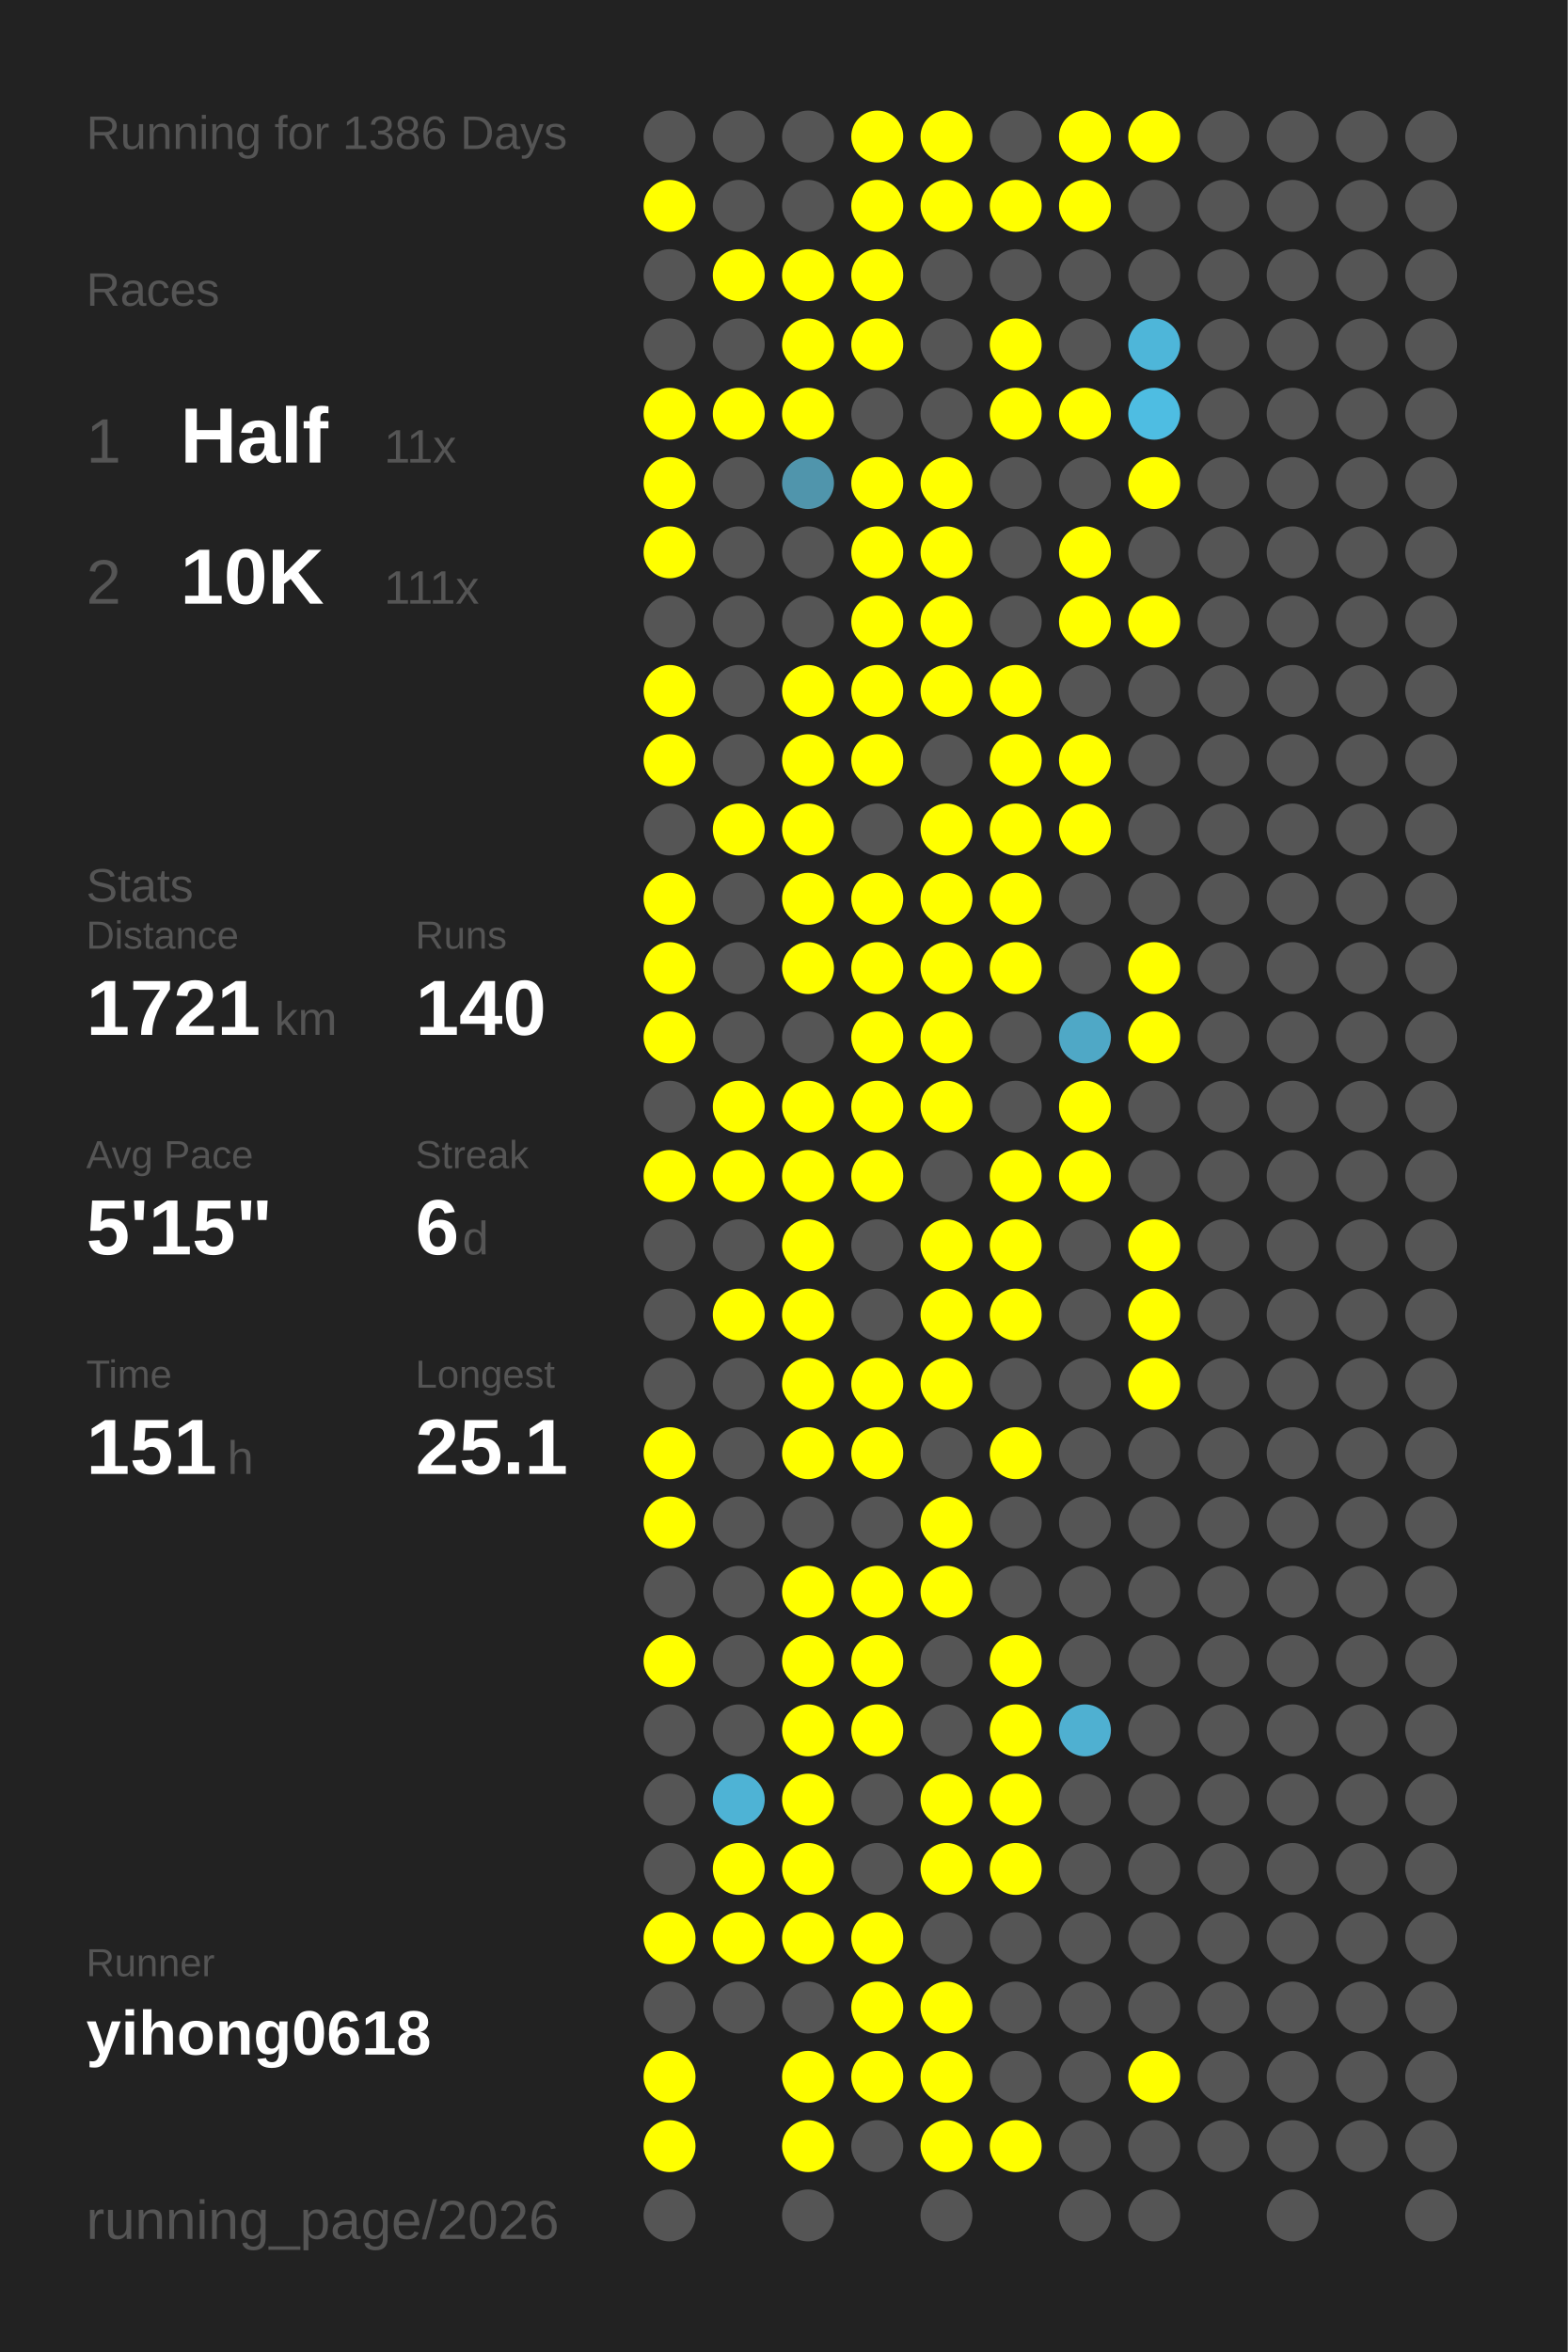
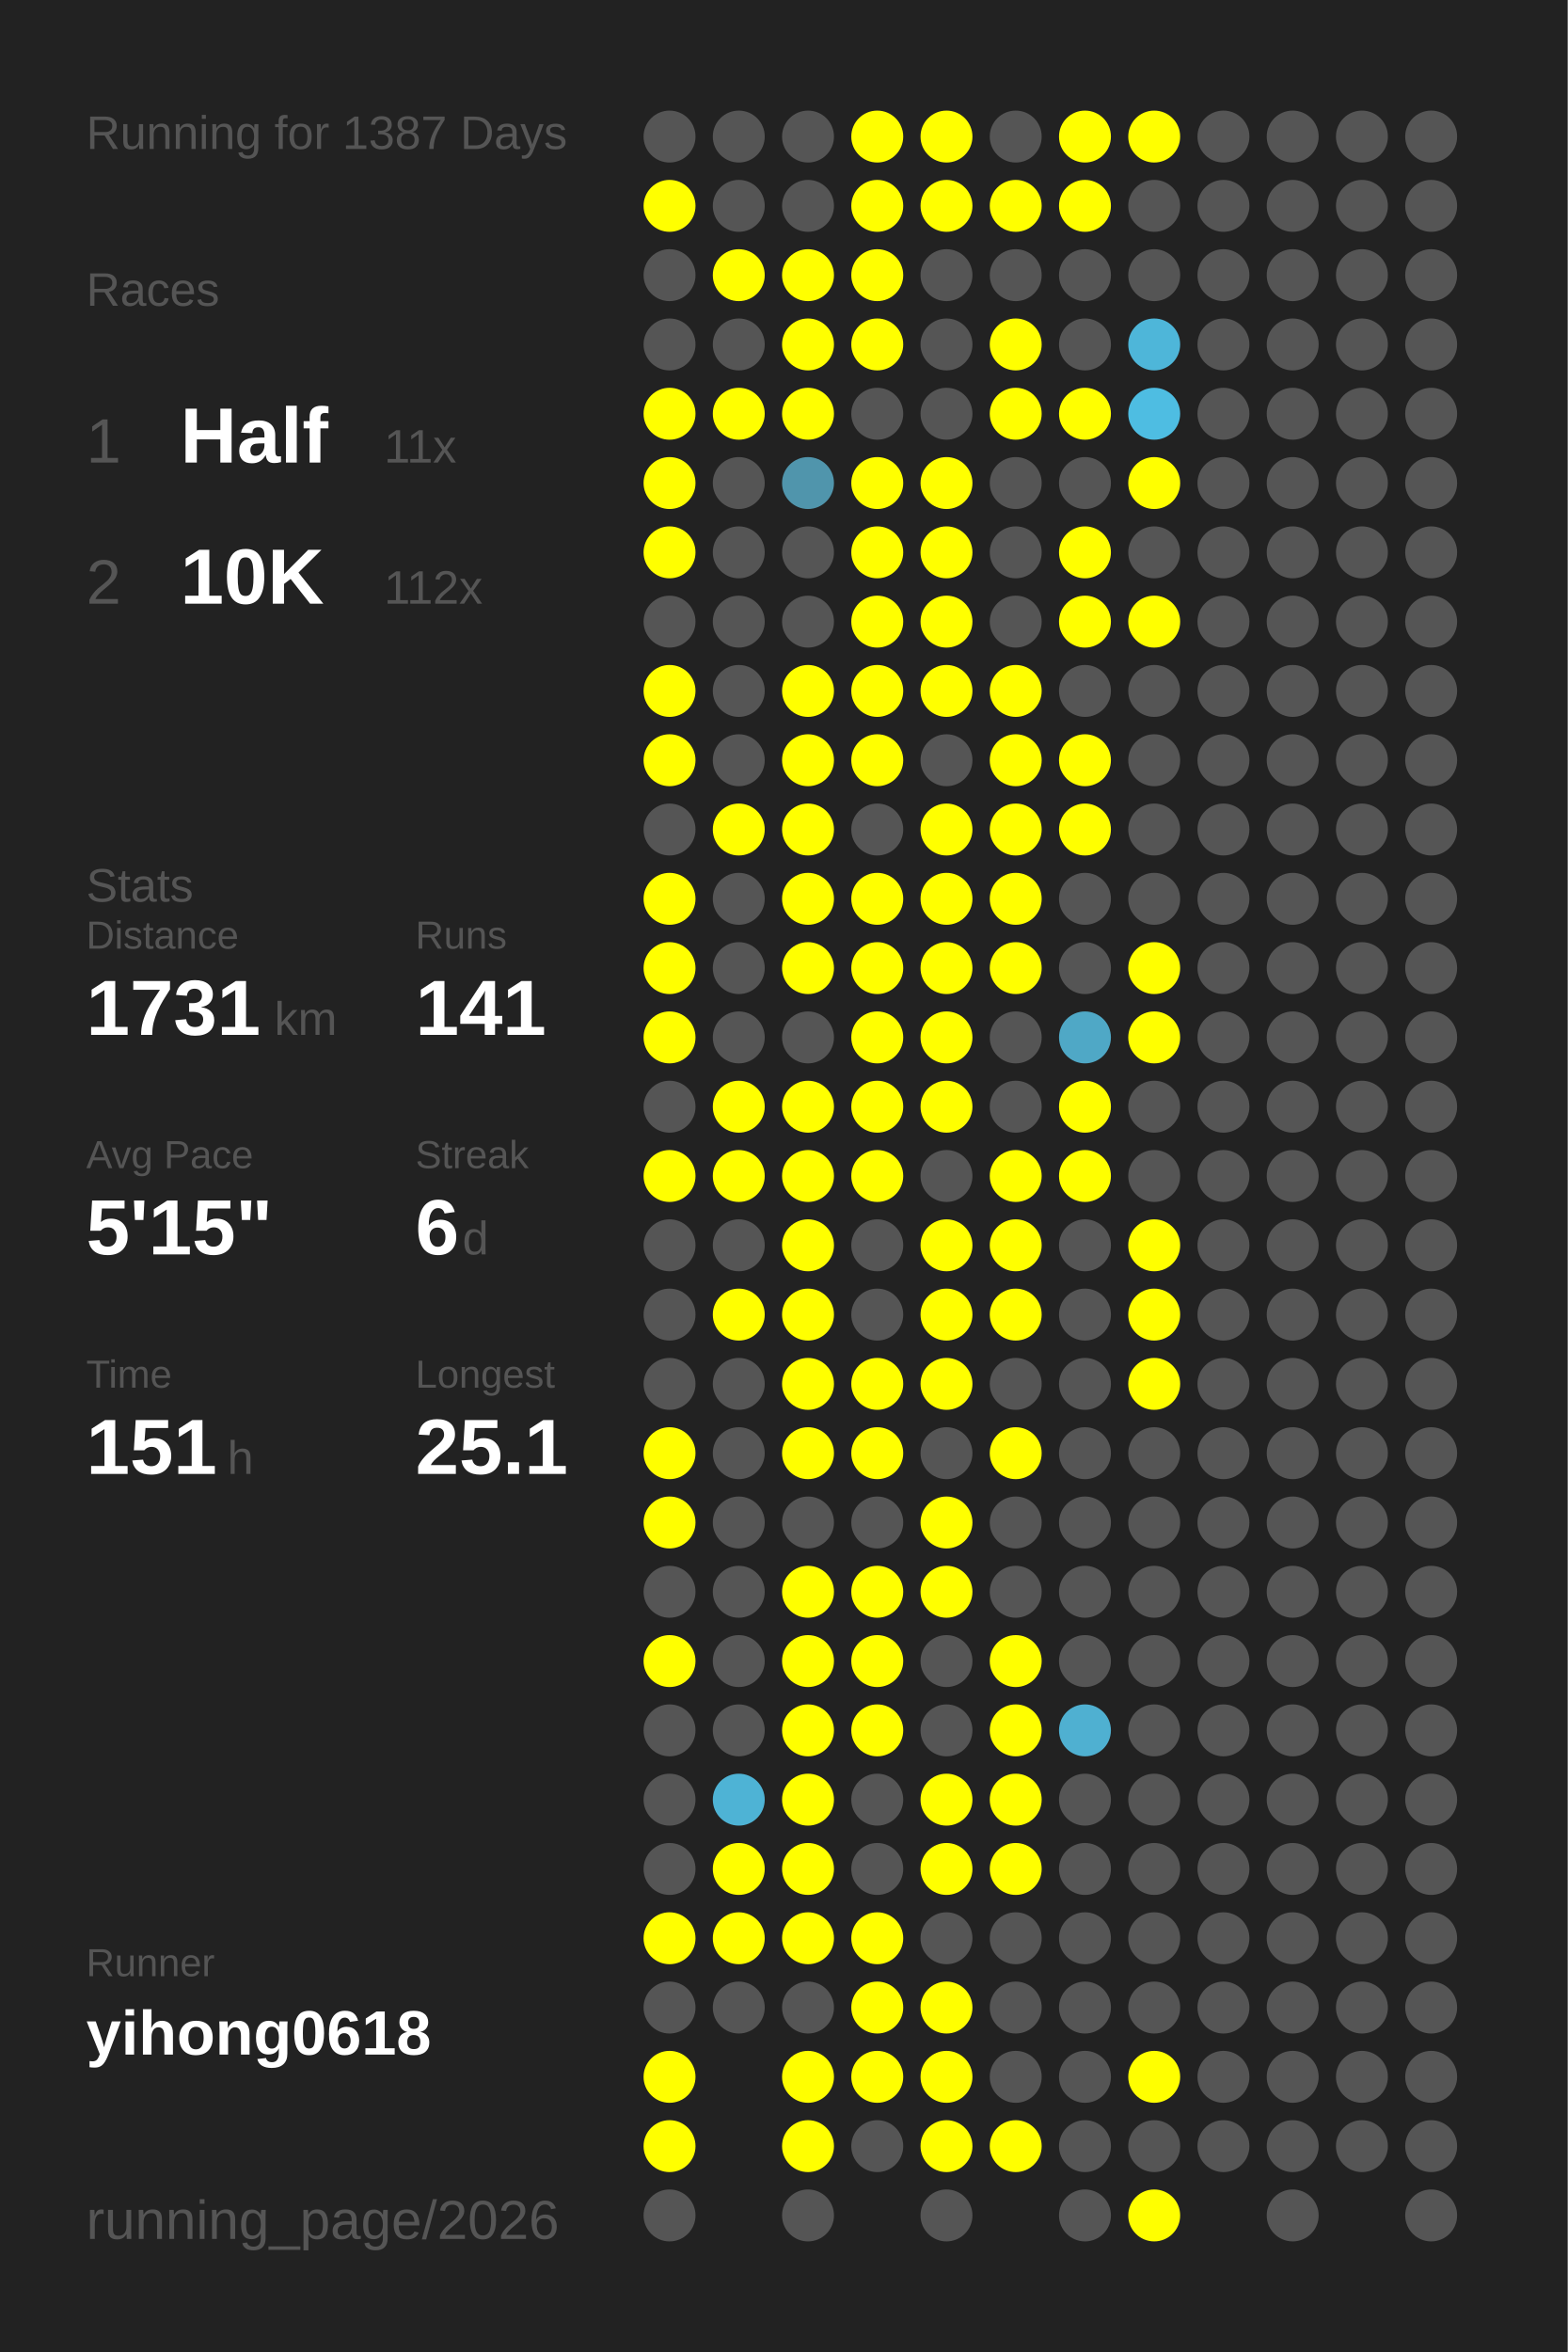
<svg xmlns="http://www.w3.org/2000/svg" baseProfile="full" height="300mm" version="1.1" viewBox="0,0,200,300" width="200mm">
  <defs />
  <rect fill="#222222" height="300" width="200" x="0" y="0" />
-   <text fill="#555555" style="font-size:6px; font-family:Arial;" x="11" y="19">Running for 1386 Days</text>
+   <text fill="#555555" style="font-size:6px; font-family:Arial;" x="11" y="19">Running for 1387 Days</text>
  <text fill="#555555" style="font-size:6px; font-family:Arial;" x="11" y="39">Races</text>
  <text fill="#555555" style="font-size:8px; font-family:Arial;" x="11" y="59">1</text>
  <text fill="#FFFFFF" style="font-size:10px; font-family:Arial; font-weight:bold;" x="23" y="59">Half</text>
  <text fill="#555555" style="font-size:6px; font-family:Arial;" x="49" y="59">11x</text>
  <text fill="#555555" style="font-size:8px; font-family:Arial;" x="11" y="77">2</text>
  <text fill="#FFFFFF" style="font-size:10px; font-family:Arial; font-weight:bold;" x="23" y="77">10K</text>
-   <text fill="#555555" style="font-size:6px; font-family:Arial;" x="49" y="77">111x</text>
+   <text fill="#555555" style="font-size:6px; font-family:Arial;" x="49" y="77">112x</text>
  <text fill="#555555" style="font-size:6px; font-family:Arial;" x="11" y="115">Stats</text>
  <text fill="#555555" style="font-size:5px; font-family:Arial;" x="11" y="121">Distance</text>
-   <text fill="#FFFFFF" style="font-size:10px; font-family:Arial; font-weight:bold;" x="11" y="132">1721</text>
+   <text fill="#FFFFFF" style="font-size:10px; font-family:Arial; font-weight:bold;" x="11" y="132">1731</text>
  <text fill="#555555" style="font-size:6px; font-family:Arial;" x="35" y="132">km</text>
  <text fill="#555555" style="font-size:5px; font-family:Arial;" x="53" y="121">Runs</text>
-   <text fill="#FFFFFF" style="font-size:10px; font-family:Arial; font-weight:bold;" x="53" y="132">140</text>
+   <text fill="#FFFFFF" style="font-size:10px; font-family:Arial; font-weight:bold;" x="53" y="132">141</text>
  <text fill="#555555" style="font-size:5px; font-family:Arial;" x="11" y="149">Avg Pace</text>
  <text fill="#FFFFFF" style="font-size:10px; font-family:Arial; font-weight:bold;" x="11" y="160">5'15"</text>
  <text fill="#555555" style="font-size:5px; font-family:Arial;" x="53" y="149">Streak</text>
  <text fill="#FFFFFF" style="font-size:10px; font-family:Arial; font-weight:bold;" x="53" y="160">6</text>
  <text fill="#555555" style="font-size:6px; font-family:Arial;" x="59" y="160">d</text>
  <text fill="#555555" style="font-size:5px; font-family:Arial;" x="11" y="177">Time</text>
  <text fill="#FFFFFF" style="font-size:10px; font-family:Arial; font-weight:bold;" x="11" y="188">151</text>
  <text fill="#555555" style="font-size:6px; font-family:Arial;" x="29" y="188">h</text>
  <text fill="#555555" style="font-size:5px; font-family:Arial;" x="53" y="177">Longest</text>
  <text fill="#FFFFFF" style="font-size:10px; font-family:Arial; font-weight:bold;" x="53" y="188">25.1</text>
  <text fill="#555555" style="font-size:5px; font-family:Arial;" x="11" y="252.065">Runner</text>
  <text fill="#FFFFFF" style="font-size:8px; font-family:Arial; font-weight:bold;" x="11" y="262.065">yihong0618</text>
  <text fill="#555555" style="font-size:7px; font-family:Arial;" x="11" y="285.581">running_page/2026</text>
  <circle cx="85.417" cy="17.419" fill="#555555" r="3.312" />
  <circle cx="85.417" cy="26.258" fill="#FFFF00" r="3.312" />
  <circle cx="85.417" cy="35.097" fill="#555555" r="3.312" />
  <circle cx="85.417" cy="43.935" fill="#555555" r="3.312" />
  <circle cx="85.417" cy="52.774" fill="#FFFF00" r="3.312" />
  <circle cx="85.417" cy="61.613" fill="#FFFF00" r="3.312" />
  <circle cx="85.417" cy="70.452" fill="#FFFF00" r="3.312" />
  <circle cx="85.417" cy="79.29" fill="#555555" r="3.312" />
  <circle cx="85.417" cy="88.129" fill="#FFFF00" r="3.312" />
  <circle cx="85.417" cy="96.968" fill="#FFFF00" r="3.312" />
  <circle cx="85.417" cy="105.806" fill="#555555" r="3.312" />
  <circle cx="85.417" cy="114.645" fill="#FFFF00" r="3.312" />
  <circle cx="85.417" cy="123.484" fill="#FFFF00" r="3.312" />
  <circle cx="85.417" cy="132.323" fill="#FFFF00" r="3.312" />
  <circle cx="85.417" cy="141.161" fill="#555555" r="3.312" />
  <circle cx="85.417" cy="150" fill="#FFFF00" r="3.312" />
  <circle cx="85.417" cy="158.839" fill="#555555" r="3.312" />
  <circle cx="85.417" cy="167.677" fill="#555555" r="3.312" />
  <circle cx="85.417" cy="176.516" fill="#555555" r="3.312" />
  <circle cx="85.417" cy="185.355" fill="#FFFF00" r="3.312" />
  <circle cx="85.417" cy="194.194" fill="#FFFF00" r="3.312" />
  <circle cx="85.417" cy="203.032" fill="#555555" r="3.312" />
  <circle cx="85.417" cy="211.871" fill="#FFFF00" r="3.312" />
  <circle cx="85.417" cy="220.71" fill="#555555" r="3.312" />
  <circle cx="85.417" cy="229.548" fill="#555555" r="3.312" />
  <circle cx="85.417" cy="238.387" fill="#555555" r="3.312" />
  <circle cx="85.417" cy="247.226" fill="#FFFF00" r="3.312" />
  <circle cx="85.417" cy="256.065" fill="#555555" r="3.312" />
  <circle cx="85.417" cy="264.903" fill="#FFFF00" r="3.312" />
  <circle cx="85.417" cy="273.742" fill="#FFFF00" r="3.312" />
  <circle cx="85.417" cy="282.581" fill="#555555" r="3.312" />
  <circle cx="94.25" cy="17.419" fill="#555555" r="3.312" />
  <circle cx="94.25" cy="26.258" fill="#555555" r="3.312" />
  <circle cx="94.25" cy="35.097" fill="#FFFF00" r="3.312" />
  <circle cx="94.25" cy="43.935" fill="#555555" r="3.312" />
  <circle cx="94.25" cy="52.774" fill="#FFFF00" r="3.312" />
  <circle cx="94.25" cy="61.613" fill="#555555" r="3.312" />
  <circle cx="94.25" cy="70.452" fill="#555555" r="3.312" />
  <circle cx="94.25" cy="79.29" fill="#555555" r="3.312" />
  <circle cx="94.25" cy="88.129" fill="#555555" r="3.312" />
  <circle cx="94.25" cy="96.968" fill="#555555" r="3.312" />
  <circle cx="94.25" cy="105.806" fill="#FFFF00" r="3.312" />
  <circle cx="94.25" cy="114.645" fill="#555555" r="3.312" />
  <circle cx="94.25" cy="123.484" fill="#555555" r="3.312" />
  <circle cx="94.25" cy="132.323" fill="#555555" r="3.312" />
  <circle cx="94.25" cy="141.161" fill="#FFFF00" r="3.312" />
  <circle cx="94.25" cy="150" fill="#FFFF00" r="3.312" />
  <circle cx="94.25" cy="158.839" fill="#555555" r="3.312" />
  <circle cx="94.25" cy="167.677" fill="#FFFF00" r="3.312" />
  <circle cx="94.25" cy="176.516" fill="#555555" r="3.312" />
  <circle cx="94.25" cy="185.355" fill="#555555" r="3.312" />
  <circle cx="94.25" cy="194.194" fill="#555555" r="3.312" />
  <circle cx="94.25" cy="203.032" fill="#555555" r="3.312" />
  <circle cx="94.25" cy="211.871" fill="#555555" r="3.312" />
  <circle cx="94.25" cy="220.71" fill="#555555" r="3.312" />
  <circle cx="94.25" cy="229.548" fill="#4eb3d5" r="3.312" />
  <circle cx="94.25" cy="238.387" fill="#FFFF00" r="3.312" />
  <circle cx="94.25" cy="247.226" fill="#FFFF00" r="3.312" />
  <circle cx="94.25" cy="256.065" fill="#555555" r="3.312" />
  <circle cx="103.083" cy="17.419" fill="#555555" r="3.312" />
  <circle cx="103.083" cy="26.258" fill="#555555" r="3.312" />
  <circle cx="103.083" cy="35.097" fill="#FFFF00" r="3.312" />
  <circle cx="103.083" cy="43.935" fill="#FFFF00" r="3.312" />
  <circle cx="103.083" cy="52.774" fill="#FFFF00" r="3.312" />
  <circle cx="103.083" cy="61.613" fill="#5095ac" r="3.312" />
  <circle cx="103.083" cy="70.452" fill="#555555" r="3.312" />
  <circle cx="103.083" cy="79.29" fill="#555555" r="3.312" />
  <circle cx="103.083" cy="88.129" fill="#FFFF00" r="3.312" />
  <circle cx="103.083" cy="96.968" fill="#FFFF00" r="3.312" />
  <circle cx="103.083" cy="105.806" fill="#FFFF00" r="3.312" />
  <circle cx="103.083" cy="114.645" fill="#FFFF00" r="3.312" />
  <circle cx="103.083" cy="123.484" fill="#FFFF00" r="3.312" />
  <circle cx="103.083" cy="132.323" fill="#555555" r="3.312" />
  <circle cx="103.083" cy="141.161" fill="#FFFF00" r="3.312" />
  <circle cx="103.083" cy="150" fill="#FFFF00" r="3.312" />
  <circle cx="103.083" cy="158.839" fill="#FFFF00" r="3.312" />
  <circle cx="103.083" cy="167.677" fill="#FFFF00" r="3.312" />
  <circle cx="103.083" cy="176.516" fill="#FFFF00" r="3.312" />
  <circle cx="103.083" cy="185.355" fill="#FFFF00" r="3.312" />
  <circle cx="103.083" cy="194.194" fill="#555555" r="3.312" />
  <circle cx="103.083" cy="203.032" fill="#FFFF00" r="3.312" />
  <circle cx="103.083" cy="211.871" fill="#FFFF00" r="3.312" />
  <circle cx="103.083" cy="220.71" fill="#FFFF00" r="3.312" />
  <circle cx="103.083" cy="229.548" fill="#FFFF00" r="3.312" />
  <circle cx="103.083" cy="238.387" fill="#FFFF00" r="3.312" />
  <circle cx="103.083" cy="247.226" fill="#FFFF00" r="3.312" />
  <circle cx="103.083" cy="256.065" fill="#555555" r="3.312" />
  <circle cx="103.083" cy="264.903" fill="#FFFF00" r="3.312" />
  <circle cx="103.083" cy="273.742" fill="#FFFF00" r="3.312" />
  <circle cx="103.083" cy="282.581" fill="#555555" r="3.312" />
  <circle cx="111.917" cy="17.419" fill="#FFFF00" r="3.312" />
  <circle cx="111.917" cy="26.258" fill="#FFFF00" r="3.312" />
  <circle cx="111.917" cy="35.097" fill="#FFFF00" r="3.312" />
  <circle cx="111.917" cy="43.935" fill="#FFFF00" r="3.312" />
  <circle cx="111.917" cy="52.774" fill="#555555" r="3.312" />
  <circle cx="111.917" cy="61.613" fill="#FFFF00" r="3.312" />
  <circle cx="111.917" cy="70.452" fill="#FFFF00" r="3.312" />
  <circle cx="111.917" cy="79.29" fill="#FFFF00" r="3.312" />
  <circle cx="111.917" cy="88.129" fill="#FFFF00" r="3.312" />
  <circle cx="111.917" cy="96.968" fill="#FFFF00" r="3.312" />
  <circle cx="111.917" cy="105.806" fill="#555555" r="3.312" />
  <circle cx="111.917" cy="114.645" fill="#FFFF00" r="3.312" />
  <circle cx="111.917" cy="123.484" fill="#FFFF00" r="3.312" />
  <circle cx="111.917" cy="132.323" fill="#FFFF00" r="3.312" />
  <circle cx="111.917" cy="141.161" fill="#FFFF00" r="3.312" />
  <circle cx="111.917" cy="150" fill="#FFFF00" r="3.312" />
  <circle cx="111.917" cy="158.839" fill="#555555" r="3.312" />
  <circle cx="111.917" cy="167.677" fill="#555555" r="3.312" />
  <circle cx="111.917" cy="176.516" fill="#FFFF00" r="3.312" />
  <circle cx="111.917" cy="185.355" fill="#FFFF00" r="3.312" />
  <circle cx="111.917" cy="194.194" fill="#555555" r="3.312" />
  <circle cx="111.917" cy="203.032" fill="#FFFF00" r="3.312" />
  <circle cx="111.917" cy="211.871" fill="#FFFF00" r="3.312" />
  <circle cx="111.917" cy="220.71" fill="#FFFF00" r="3.312" />
  <circle cx="111.917" cy="229.548" fill="#555555" r="3.312" />
  <circle cx="111.917" cy="238.387" fill="#555555" r="3.312" />
  <circle cx="111.917" cy="247.226" fill="#FFFF00" r="3.312" />
  <circle cx="111.917" cy="256.065" fill="#FFFF00" r="3.312" />
  <circle cx="111.917" cy="264.903" fill="#FFFF00" r="3.312" />
  <circle cx="111.917" cy="273.742" fill="#555555" r="3.312" />
  <circle cx="120.75" cy="17.419" fill="#FFFF00" r="3.312" />
  <circle cx="120.75" cy="26.258" fill="#FFFF00" r="3.312" />
  <circle cx="120.75" cy="35.097" fill="#555555" r="3.312" />
  <circle cx="120.75" cy="43.935" fill="#555555" r="3.312" />
  <circle cx="120.75" cy="52.774" fill="#555555" r="3.312" />
  <circle cx="120.75" cy="61.613" fill="#FFFF00" r="3.312" />
  <circle cx="120.75" cy="70.452" fill="#FFFF00" r="3.312" />
  <circle cx="120.75" cy="79.29" fill="#FFFF00" r="3.312" />
  <circle cx="120.75" cy="88.129" fill="#FFFF00" r="3.312" />
  <circle cx="120.75" cy="96.968" fill="#555555" r="3.312" />
  <circle cx="120.75" cy="105.806" fill="#FFFF00" r="3.312" />
  <circle cx="120.75" cy="114.645" fill="#FFFF00" r="3.312" />
  <circle cx="120.75" cy="123.484" fill="#FFFF00" r="3.312" />
  <circle cx="120.75" cy="132.323" fill="#FFFF00" r="3.312" />
  <circle cx="120.75" cy="141.161" fill="#FFFF00" r="3.312" />
  <circle cx="120.75" cy="150" fill="#555555" r="3.312" />
  <circle cx="120.75" cy="158.839" fill="#FFFF00" r="3.312" />
  <circle cx="120.75" cy="167.677" fill="#FFFF00" r="3.312" />
  <circle cx="120.75" cy="176.516" fill="#FFFF00" r="3.312" />
  <circle cx="120.75" cy="185.355" fill="#555555" r="3.312" />
  <circle cx="120.75" cy="194.194" fill="#FFFF00" r="3.312" />
  <circle cx="120.75" cy="203.032" fill="#FFFF00" r="3.312" />
  <circle cx="120.75" cy="211.871" fill="#555555" r="3.312" />
  <circle cx="120.75" cy="220.71" fill="#555555" r="3.312" />
  <circle cx="120.75" cy="229.548" fill="#FFFF00" r="3.312" />
  <circle cx="120.75" cy="238.387" fill="#FFFF00" r="3.312" />
  <circle cx="120.75" cy="247.226" fill="#555555" r="3.312" />
  <circle cx="120.75" cy="256.065" fill="#FFFF00" r="3.312" />
  <circle cx="120.75" cy="264.903" fill="#FFFF00" r="3.312" />
  <circle cx="120.75" cy="273.742" fill="#FFFF00" r="3.312" />
  <circle cx="120.75" cy="282.581" fill="#555555" r="3.312" />
  <circle cx="129.583" cy="17.419" fill="#555555" r="3.312" />
  <circle cx="129.583" cy="26.258" fill="#FFFF00" r="3.312" />
  <circle cx="129.583" cy="35.097" fill="#555555" r="3.312" />
  <circle cx="129.583" cy="43.935" fill="#FFFF00" r="3.312" />
  <circle cx="129.583" cy="52.774" fill="#FFFF00" r="3.312" />
  <circle cx="129.583" cy="61.613" fill="#555555" r="3.312" />
  <circle cx="129.583" cy="70.452" fill="#555555" r="3.312" />
  <circle cx="129.583" cy="79.29" fill="#555555" r="3.312" />
  <circle cx="129.583" cy="88.129" fill="#FFFF00" r="3.312" />
  <circle cx="129.583" cy="96.968" fill="#FFFF00" r="3.312" />
  <circle cx="129.583" cy="105.806" fill="#FFFF00" r="3.312" />
  <circle cx="129.583" cy="114.645" fill="#FFFF00" r="3.312" />
  <circle cx="129.583" cy="123.484" fill="#FFFF00" r="3.312" />
  <circle cx="129.583" cy="132.323" fill="#555555" r="3.312" />
  <circle cx="129.583" cy="141.161" fill="#555555" r="3.312" />
  <circle cx="129.583" cy="150" fill="#FFFF00" r="3.312" />
  <circle cx="129.583" cy="158.839" fill="#FFFF00" r="3.312" />
  <circle cx="129.583" cy="167.677" fill="#FFFF00" r="3.312" />
  <circle cx="129.583" cy="176.516" fill="#555555" r="3.312" />
  <circle cx="129.583" cy="185.355" fill="#FFFF00" r="3.312" />
  <circle cx="129.583" cy="194.194" fill="#555555" r="3.312" />
  <circle cx="129.583" cy="203.032" fill="#555555" r="3.312" />
  <circle cx="129.583" cy="211.871" fill="#FFFF00" r="3.312" />
  <circle cx="129.583" cy="220.71" fill="#FFFF00" r="3.312" />
  <circle cx="129.583" cy="229.548" fill="#FFFF00" r="3.312" />
  <circle cx="129.583" cy="238.387" fill="#FFFF00" r="3.312" />
  <circle cx="129.583" cy="247.226" fill="#555555" r="3.312" />
  <circle cx="129.583" cy="256.065" fill="#555555" r="3.312" />
  <circle cx="129.583" cy="264.903" fill="#555555" r="3.312" />
  <circle cx="129.583" cy="273.742" fill="#FFFF00" r="3.312" />
  <circle cx="138.417" cy="17.419" fill="#FFFF00" r="3.312" />
  <circle cx="138.417" cy="26.258" fill="#FFFF00" r="3.312" />
  <circle cx="138.417" cy="35.097" fill="#555555" r="3.312" />
  <circle cx="138.417" cy="43.935" fill="#555555" r="3.312" />
  <circle cx="138.417" cy="52.774" fill="#FFFF00" r="3.312" />
  <circle cx="138.417" cy="61.613" fill="#555555" r="3.312" />
  <circle cx="138.417" cy="70.452" fill="#FFFF00" r="3.312" />
  <circle cx="138.417" cy="79.29" fill="#FFFF00" r="3.312" />
  <circle cx="138.417" cy="88.129" fill="#555555" r="3.312" />
  <circle cx="138.417" cy="96.968" fill="#FFFF00" r="3.312" />
  <circle cx="138.417" cy="105.806" fill="#FFFF00" r="3.312" />
  <circle cx="138.417" cy="114.645" fill="#555555" r="3.312" />
  <circle cx="138.417" cy="123.484" fill="#555555" r="3.312" />
  <circle cx="138.417" cy="132.323" fill="#4fa8c6" r="3.312" />
  <circle cx="138.417" cy="141.161" fill="#FFFF00" r="3.312" />
  <circle cx="138.417" cy="150" fill="#FFFF00" r="3.312" />
  <circle cx="138.417" cy="158.839" fill="#555555" r="3.312" />
  <circle cx="138.417" cy="167.677" fill="#555555" r="3.312" />
  <circle cx="138.417" cy="176.516" fill="#555555" r="3.312" />
  <circle cx="138.417" cy="185.355" fill="#555555" r="3.312" />
  <circle cx="138.417" cy="194.194" fill="#555555" r="3.312" />
  <circle cx="138.417" cy="203.032" fill="#555555" r="3.312" />
  <circle cx="138.417" cy="211.871" fill="#555555" r="3.312" />
  <circle cx="138.417" cy="220.71" fill="#4fb0d1" r="3.312" />
  <circle cx="138.417" cy="229.548" fill="#555555" r="3.312" />
  <circle cx="138.417" cy="238.387" fill="#555555" r="3.312" />
  <circle cx="138.417" cy="247.226" fill="#555555" r="3.312" />
  <circle cx="138.417" cy="256.065" fill="#555555" r="3.312" />
  <circle cx="138.417" cy="264.903" fill="#555555" r="3.312" />
  <circle cx="138.417" cy="273.742" fill="#555555" r="3.312" />
  <circle cx="138.417" cy="282.581" fill="#555555" r="3.312" />
  <circle cx="147.25" cy="17.419" fill="#FFFF00" r="3.312" />
  <circle cx="147.25" cy="26.258" fill="#555555" r="3.312" />
  <circle cx="147.25" cy="35.097" fill="#555555" r="3.312" />
  <circle cx="147.25" cy="43.935" fill="#4eb6d9" r="3.312" />
  <circle cx="147.25" cy="52.774" fill="#4ebde2" r="3.312" />
  <circle cx="147.25" cy="61.613" fill="#FFFF00" r="3.312" />
  <circle cx="147.25" cy="70.452" fill="#555555" r="3.312" />
  <circle cx="147.25" cy="79.29" fill="#FFFF00" r="3.312" />
  <circle cx="147.25" cy="88.129" fill="#555555" r="3.312" />
  <circle cx="147.25" cy="96.968" fill="#555555" r="3.312" />
  <circle cx="147.25" cy="105.806" fill="#555555" r="3.312" />
  <circle cx="147.25" cy="114.645" fill="#555555" r="3.312" />
  <circle cx="147.25" cy="123.484" fill="#FFFF00" r="3.312" />
  <circle cx="147.25" cy="132.323" fill="#FFFF00" r="3.312" />
  <circle cx="147.25" cy="141.161" fill="#555555" r="3.312" />
  <circle cx="147.25" cy="150" fill="#555555" r="3.312" />
  <circle cx="147.25" cy="158.839" fill="#FFFF00" r="3.312" />
  <circle cx="147.25" cy="167.677" fill="#FFFF00" r="3.312" />
  <circle cx="147.25" cy="176.516" fill="#FFFF00" r="3.312" />
  <circle cx="147.25" cy="185.355" fill="#555555" r="3.312" />
  <circle cx="147.25" cy="194.194" fill="#555555" r="3.312" />
  <circle cx="147.25" cy="203.032" fill="#555555" r="3.312" />
  <circle cx="147.25" cy="211.871" fill="#555555" r="3.312" />
  <circle cx="147.25" cy="220.71" fill="#555555" r="3.312" />
  <circle cx="147.25" cy="229.548" fill="#555555" r="3.312" />
  <circle cx="147.25" cy="238.387" fill="#555555" r="3.312" />
  <circle cx="147.25" cy="247.226" fill="#555555" r="3.312" />
  <circle cx="147.25" cy="256.065" fill="#555555" r="3.312" />
  <circle cx="147.25" cy="264.903" fill="#FFFF00" r="3.312" />
  <circle cx="147.25" cy="273.742" fill="#555555" r="3.312" />
-   <circle cx="147.25" cy="282.581" fill="#555555" r="3.312" />
+   <circle cx="147.25" cy="282.581" fill="#FFFF00" r="3.312" />
  <circle cx="156.083" cy="17.419" fill="#555555" r="3.312" />
  <circle cx="156.083" cy="26.258" fill="#555555" r="3.312" />
  <circle cx="156.083" cy="35.097" fill="#555555" r="3.312" />
  <circle cx="156.083" cy="43.935" fill="#555555" r="3.312" />
  <circle cx="156.083" cy="52.774" fill="#555555" r="3.312" />
  <circle cx="156.083" cy="61.613" fill="#555555" r="3.312" />
  <circle cx="156.083" cy="70.452" fill="#555555" r="3.312" />
  <circle cx="156.083" cy="79.29" fill="#555555" r="3.312" />
  <circle cx="156.083" cy="88.129" fill="#555555" r="3.312" />
  <circle cx="156.083" cy="96.968" fill="#555555" r="3.312" />
  <circle cx="156.083" cy="105.806" fill="#555555" r="3.312" />
  <circle cx="156.083" cy="114.645" fill="#555555" r="3.312" />
  <circle cx="156.083" cy="123.484" fill="#555555" r="3.312" />
  <circle cx="156.083" cy="132.323" fill="#555555" r="3.312" />
  <circle cx="156.083" cy="141.161" fill="#555555" r="3.312" />
  <circle cx="156.083" cy="150" fill="#555555" r="3.312" />
  <circle cx="156.083" cy="158.839" fill="#555555" r="3.312" />
  <circle cx="156.083" cy="167.677" fill="#555555" r="3.312" />
  <circle cx="156.083" cy="176.516" fill="#555555" r="3.312" />
  <circle cx="156.083" cy="185.355" fill="#555555" r="3.312" />
  <circle cx="156.083" cy="194.194" fill="#555555" r="3.312" />
  <circle cx="156.083" cy="203.032" fill="#555555" r="3.312" />
  <circle cx="156.083" cy="211.871" fill="#555555" r="3.312" />
  <circle cx="156.083" cy="220.71" fill="#555555" r="3.312" />
  <circle cx="156.083" cy="229.548" fill="#555555" r="3.312" />
  <circle cx="156.083" cy="238.387" fill="#555555" r="3.312" />
  <circle cx="156.083" cy="247.226" fill="#555555" r="3.312" />
  <circle cx="156.083" cy="256.065" fill="#555555" r="3.312" />
  <circle cx="156.083" cy="264.903" fill="#555555" r="3.312" />
  <circle cx="156.083" cy="273.742" fill="#555555" r="3.312" />
  <circle cx="164.917" cy="17.419" fill="#555555" r="3.312" />
  <circle cx="164.917" cy="26.258" fill="#555555" r="3.312" />
  <circle cx="164.917" cy="35.097" fill="#555555" r="3.312" />
  <circle cx="164.917" cy="43.935" fill="#555555" r="3.312" />
  <circle cx="164.917" cy="52.774" fill="#555555" r="3.312" />
  <circle cx="164.917" cy="61.613" fill="#555555" r="3.312" />
  <circle cx="164.917" cy="70.452" fill="#555555" r="3.312" />
  <circle cx="164.917" cy="79.29" fill="#555555" r="3.312" />
  <circle cx="164.917" cy="88.129" fill="#555555" r="3.312" />
  <circle cx="164.917" cy="96.968" fill="#555555" r="3.312" />
  <circle cx="164.917" cy="105.806" fill="#555555" r="3.312" />
  <circle cx="164.917" cy="114.645" fill="#555555" r="3.312" />
  <circle cx="164.917" cy="123.484" fill="#555555" r="3.312" />
  <circle cx="164.917" cy="132.323" fill="#555555" r="3.312" />
  <circle cx="164.917" cy="141.161" fill="#555555" r="3.312" />
  <circle cx="164.917" cy="150" fill="#555555" r="3.312" />
  <circle cx="164.917" cy="158.839" fill="#555555" r="3.312" />
  <circle cx="164.917" cy="167.677" fill="#555555" r="3.312" />
  <circle cx="164.917" cy="176.516" fill="#555555" r="3.312" />
  <circle cx="164.917" cy="185.355" fill="#555555" r="3.312" />
  <circle cx="164.917" cy="194.194" fill="#555555" r="3.312" />
  <circle cx="164.917" cy="203.032" fill="#555555" r="3.312" />
  <circle cx="164.917" cy="211.871" fill="#555555" r="3.312" />
  <circle cx="164.917" cy="220.71" fill="#555555" r="3.312" />
  <circle cx="164.917" cy="229.548" fill="#555555" r="3.312" />
  <circle cx="164.917" cy="238.387" fill="#555555" r="3.312" />
  <circle cx="164.917" cy="247.226" fill="#555555" r="3.312" />
  <circle cx="164.917" cy="256.065" fill="#555555" r="3.312" />
  <circle cx="164.917" cy="264.903" fill="#555555" r="3.312" />
  <circle cx="164.917" cy="273.742" fill="#555555" r="3.312" />
  <circle cx="164.917" cy="282.581" fill="#555555" r="3.312" />
  <circle cx="173.75" cy="17.419" fill="#555555" r="3.312" />
  <circle cx="173.75" cy="26.258" fill="#555555" r="3.312" />
  <circle cx="173.75" cy="35.097" fill="#555555" r="3.312" />
  <circle cx="173.75" cy="43.935" fill="#555555" r="3.312" />
  <circle cx="173.75" cy="52.774" fill="#555555" r="3.312" />
  <circle cx="173.75" cy="61.613" fill="#555555" r="3.312" />
  <circle cx="173.75" cy="70.452" fill="#555555" r="3.312" />
  <circle cx="173.75" cy="79.29" fill="#555555" r="3.312" />
  <circle cx="173.75" cy="88.129" fill="#555555" r="3.312" />
  <circle cx="173.75" cy="96.968" fill="#555555" r="3.312" />
  <circle cx="173.75" cy="105.806" fill="#555555" r="3.312" />
  <circle cx="173.75" cy="114.645" fill="#555555" r="3.312" />
  <circle cx="173.75" cy="123.484" fill="#555555" r="3.312" />
  <circle cx="173.75" cy="132.323" fill="#555555" r="3.312" />
  <circle cx="173.75" cy="141.161" fill="#555555" r="3.312" />
  <circle cx="173.75" cy="150" fill="#555555" r="3.312" />
  <circle cx="173.75" cy="158.839" fill="#555555" r="3.312" />
  <circle cx="173.75" cy="167.677" fill="#555555" r="3.312" />
  <circle cx="173.75" cy="176.516" fill="#555555" r="3.312" />
  <circle cx="173.75" cy="185.355" fill="#555555" r="3.312" />
  <circle cx="173.75" cy="194.194" fill="#555555" r="3.312" />
  <circle cx="173.75" cy="203.032" fill="#555555" r="3.312" />
  <circle cx="173.75" cy="211.871" fill="#555555" r="3.312" />
  <circle cx="173.75" cy="220.71" fill="#555555" r="3.312" />
  <circle cx="173.75" cy="229.548" fill="#555555" r="3.312" />
  <circle cx="173.75" cy="238.387" fill="#555555" r="3.312" />
  <circle cx="173.75" cy="247.226" fill="#555555" r="3.312" />
  <circle cx="173.75" cy="256.065" fill="#555555" r="3.312" />
  <circle cx="173.75" cy="264.903" fill="#555555" r="3.312" />
  <circle cx="173.75" cy="273.742" fill="#555555" r="3.312" />
  <circle cx="182.583" cy="17.419" fill="#555555" r="3.312" />
  <circle cx="182.583" cy="26.258" fill="#555555" r="3.312" />
  <circle cx="182.583" cy="35.097" fill="#555555" r="3.312" />
  <circle cx="182.583" cy="43.935" fill="#555555" r="3.312" />
  <circle cx="182.583" cy="52.774" fill="#555555" r="3.312" />
  <circle cx="182.583" cy="61.613" fill="#555555" r="3.312" />
  <circle cx="182.583" cy="70.452" fill="#555555" r="3.312" />
  <circle cx="182.583" cy="79.29" fill="#555555" r="3.312" />
  <circle cx="182.583" cy="88.129" fill="#555555" r="3.312" />
  <circle cx="182.583" cy="96.968" fill="#555555" r="3.312" />
  <circle cx="182.583" cy="105.806" fill="#555555" r="3.312" />
  <circle cx="182.583" cy="114.645" fill="#555555" r="3.312" />
  <circle cx="182.583" cy="123.484" fill="#555555" r="3.312" />
  <circle cx="182.583" cy="132.323" fill="#555555" r="3.312" />
  <circle cx="182.583" cy="141.161" fill="#555555" r="3.312" />
  <circle cx="182.583" cy="150" fill="#555555" r="3.312" />
  <circle cx="182.583" cy="158.839" fill="#555555" r="3.312" />
  <circle cx="182.583" cy="167.677" fill="#555555" r="3.312" />
  <circle cx="182.583" cy="176.516" fill="#555555" r="3.312" />
  <circle cx="182.583" cy="185.355" fill="#555555" r="3.312" />
  <circle cx="182.583" cy="194.194" fill="#555555" r="3.312" />
  <circle cx="182.583" cy="203.032" fill="#555555" r="3.312" />
  <circle cx="182.583" cy="211.871" fill="#555555" r="3.312" />
  <circle cx="182.583" cy="220.71" fill="#555555" r="3.312" />
  <circle cx="182.583" cy="229.548" fill="#555555" r="3.312" />
  <circle cx="182.583" cy="238.387" fill="#555555" r="3.312" />
  <circle cx="182.583" cy="247.226" fill="#555555" r="3.312" />
  <circle cx="182.583" cy="256.065" fill="#555555" r="3.312" />
  <circle cx="182.583" cy="264.903" fill="#555555" r="3.312" />
  <circle cx="182.583" cy="273.742" fill="#555555" r="3.312" />
  <circle cx="182.583" cy="282.581" fill="#555555" r="3.312" />
</svg>
